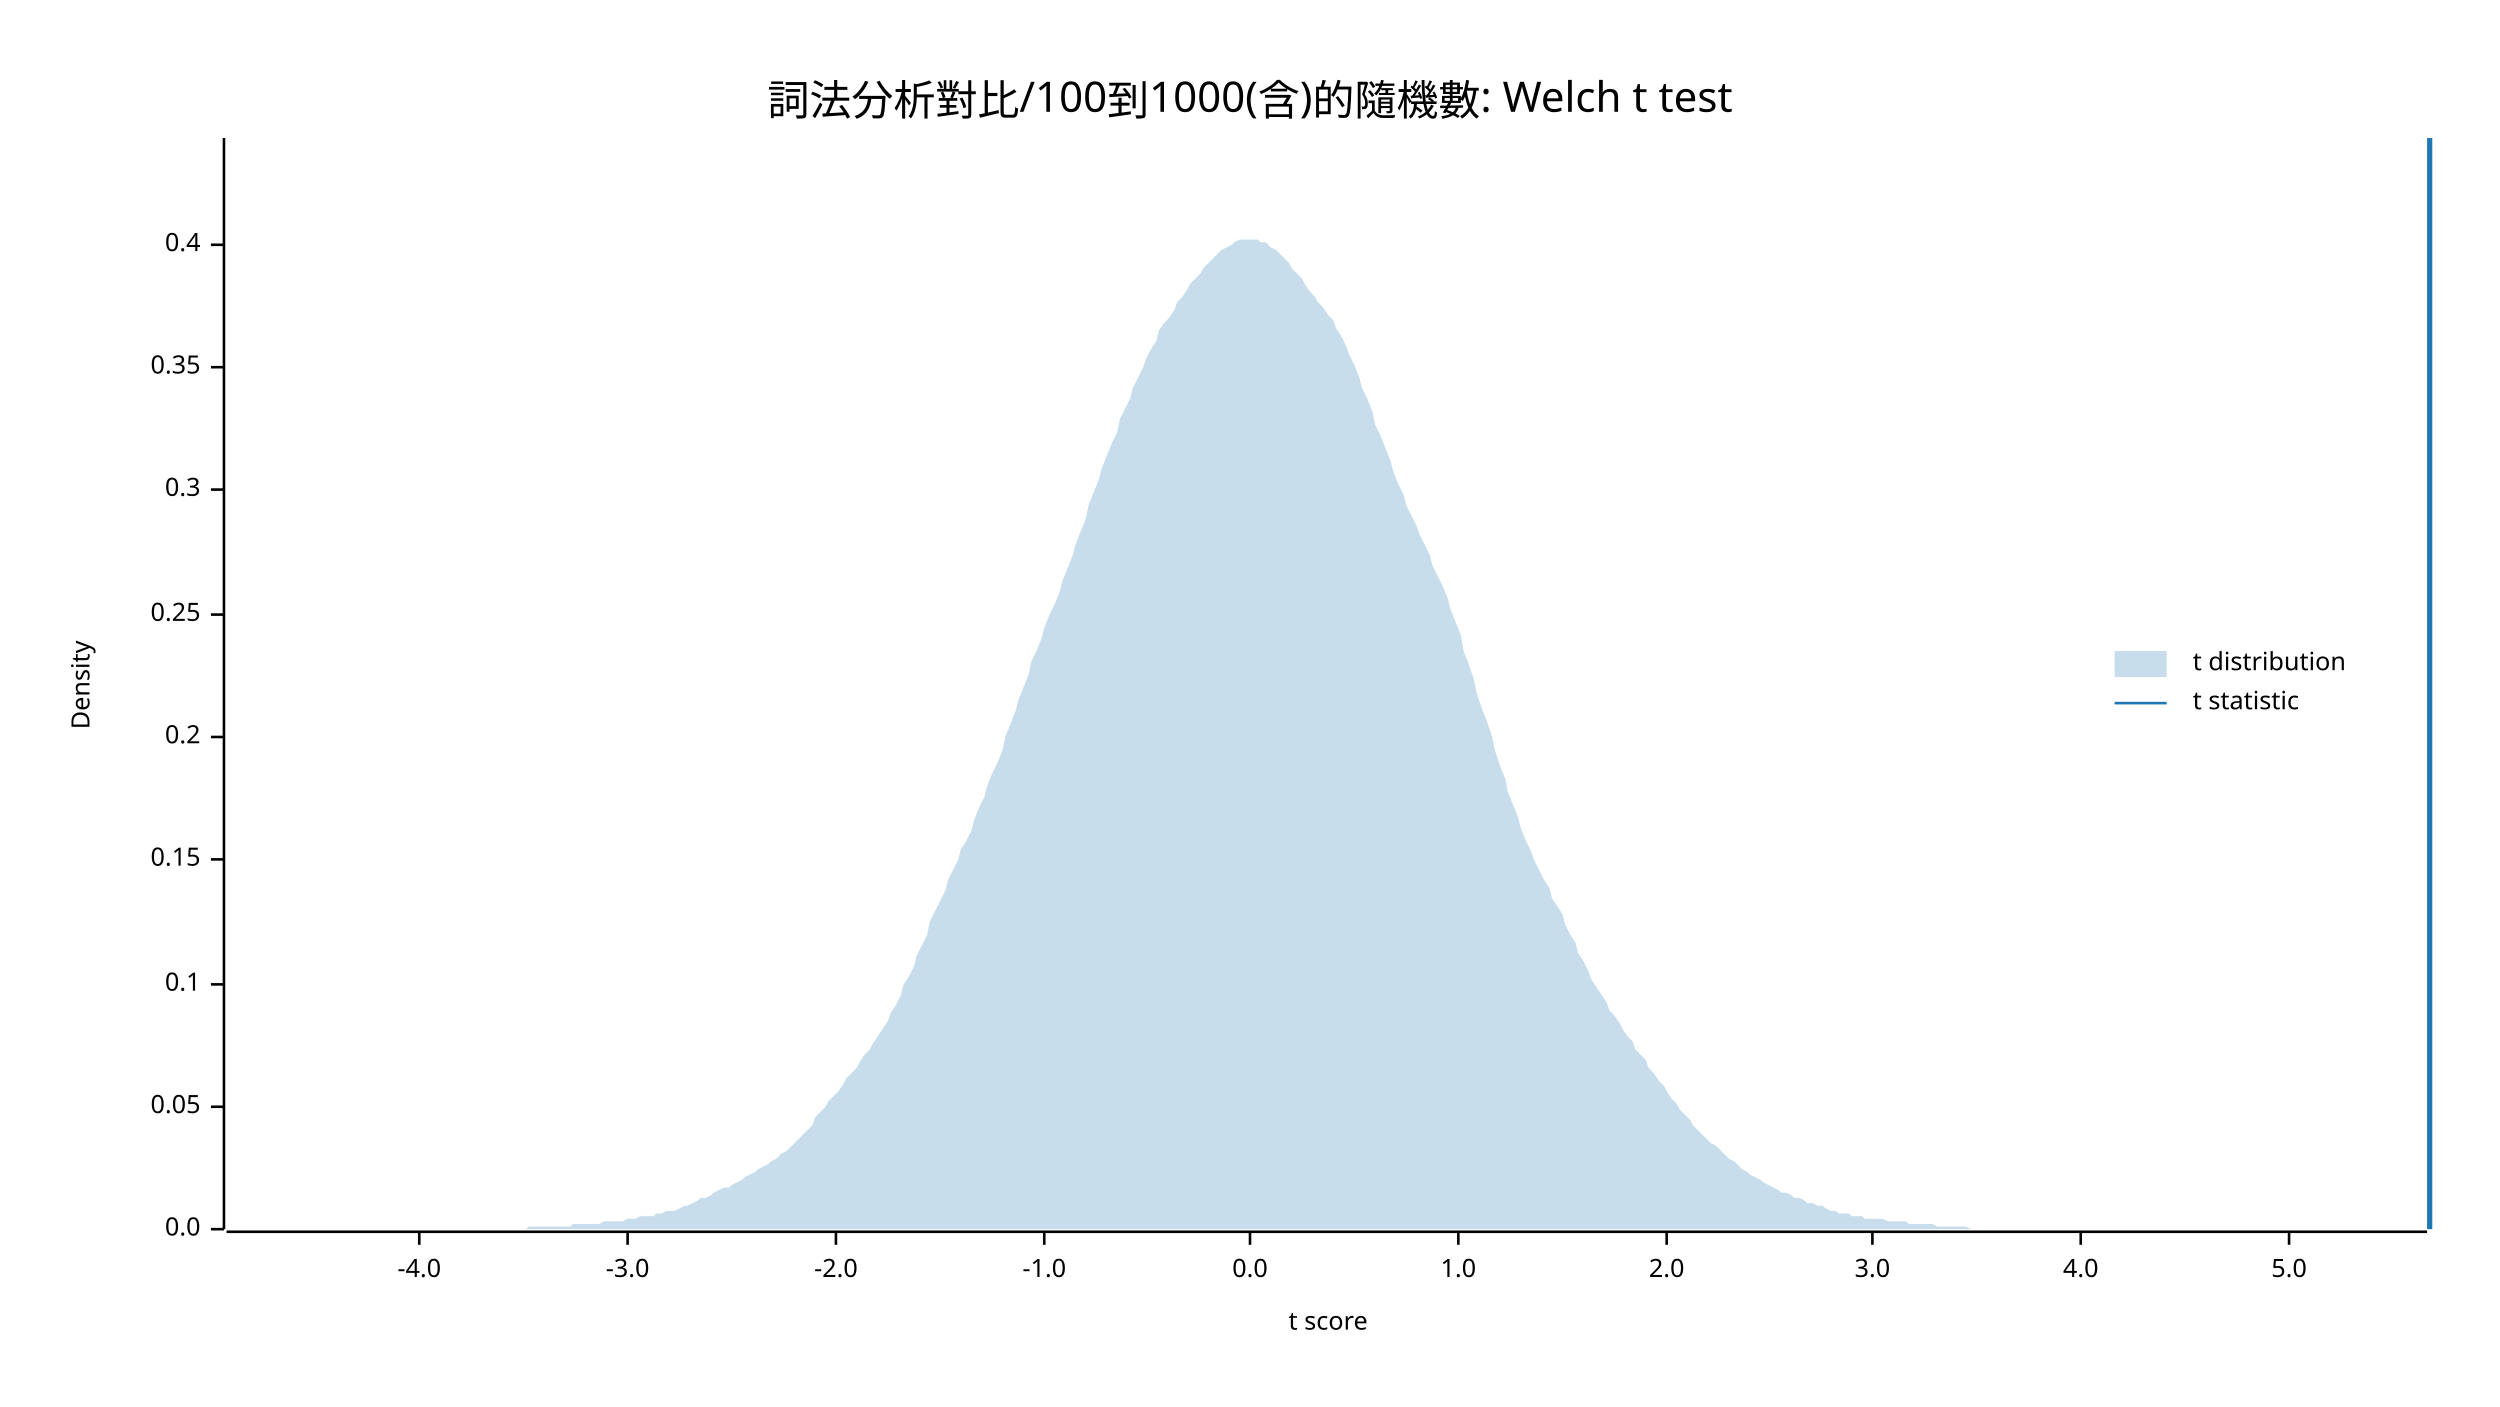
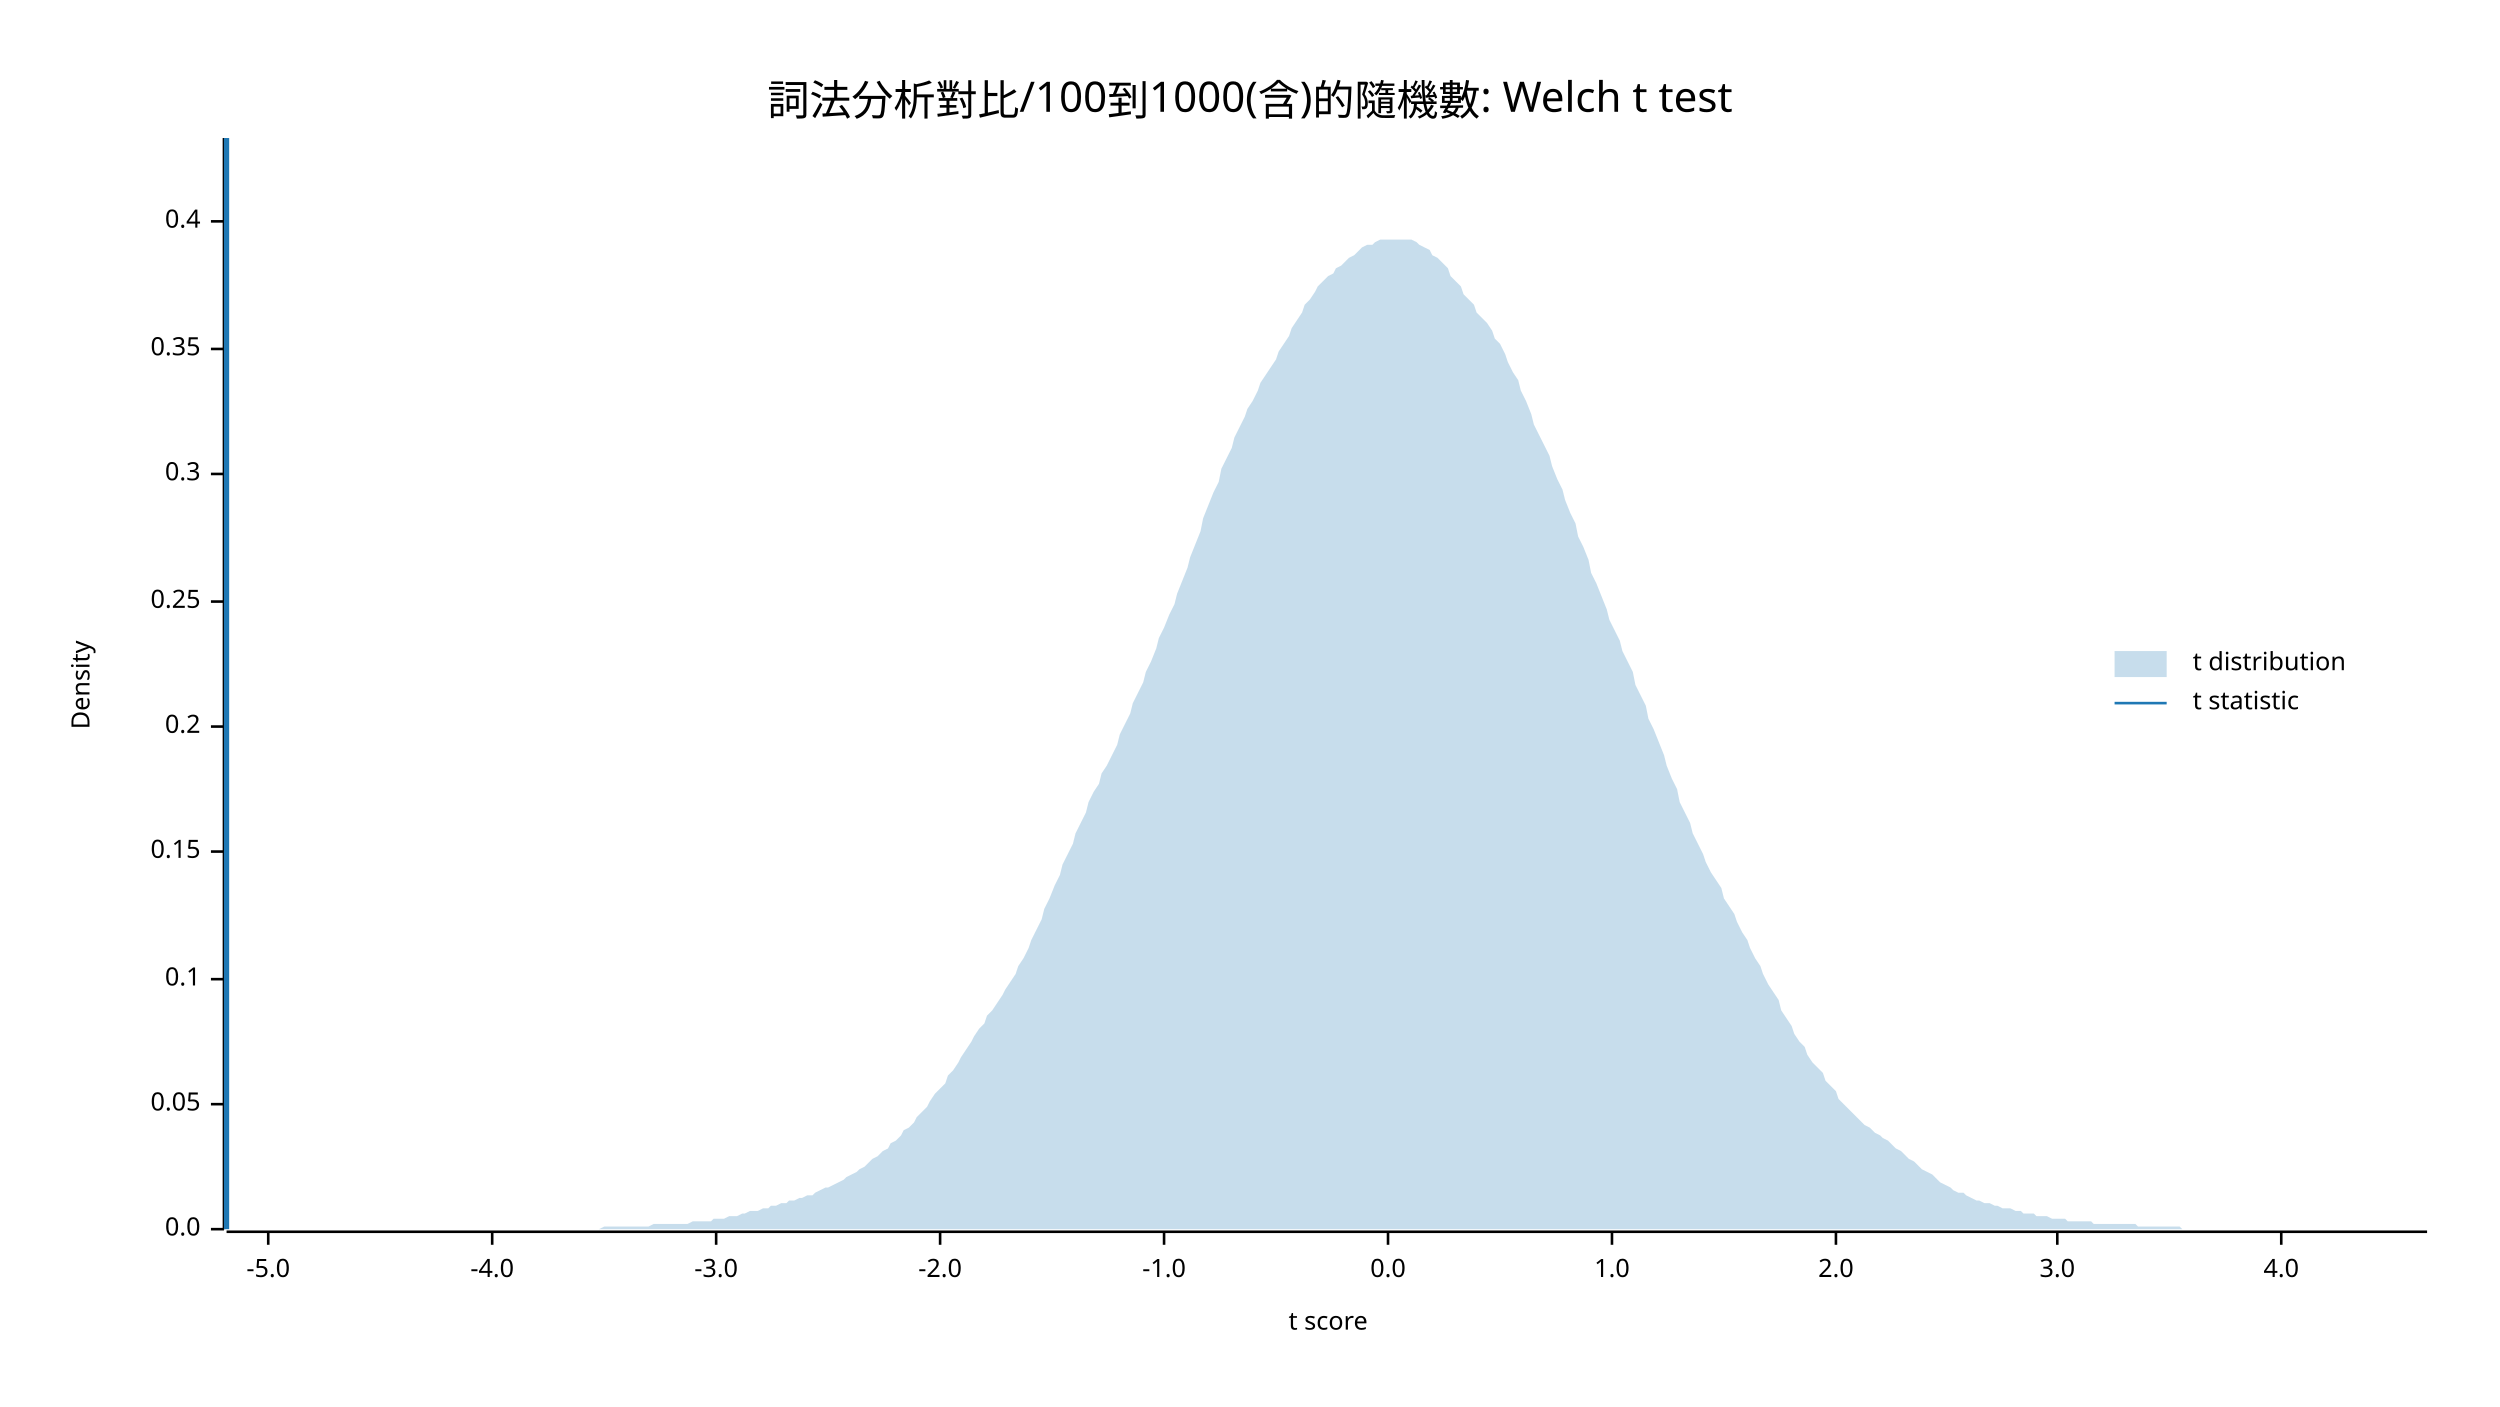
<svg xmlns="http://www.w3.org/2000/svg" width="960" height="540" viewBox="0 0 960 540">
  <text x="480" y="32" dy="0.76em" text-anchor="middle" font-family="sans-serif" font-size="16.129" opacity="1" fill="#000000">
詞法分析對比/100到1000(含)的隨機數: Welch t test
</text>
  <text x="27" y="263" dy="0.76em" text-anchor="middle" font-family="sans-serif" font-size="9.677" opacity="1" fill="#000000" transform="rotate(270, 27, 263)">
Density
</text>
  <text x="510" y="513" dy="-0.5ex" text-anchor="middle" font-family="sans-serif" font-size="9.677" opacity="1" fill="#000000">
t score
</text>
  <polyline fill="none" opacity="1" stroke="#000000" stroke-width="1" points="86,53 86,472 " />
  <text x="77" y="472" dy="0.5ex" text-anchor="end" font-family="sans-serif" font-size="9.677" opacity="1" fill="#000000">
0.0
</text>
  <polyline fill="none" opacity="1" stroke="#000000" stroke-width="1" points="81,472 86,472 " />
-   <text x="77" y="425" dy="0.5ex" text-anchor="end" font-family="sans-serif" font-size="9.677" opacity="1" fill="#000000">
+   <text x="77" y="424" dy="0.5ex" text-anchor="end" font-family="sans-serif" font-size="9.677" opacity="1" fill="#000000">
0.05
</text>
-   <polyline fill="none" opacity="1" stroke="#000000" stroke-width="1" points="81,425 86,425 " />
-   <text x="77" y="378" dy="0.5ex" text-anchor="end" font-family="sans-serif" font-size="9.677" opacity="1" fill="#000000">
+   <polyline fill="none" opacity="1" stroke="#000000" stroke-width="1" points="81,424 86,424 " />
+   <text x="77" y="376" dy="0.5ex" text-anchor="end" font-family="sans-serif" font-size="9.677" opacity="1" fill="#000000">
0.1
</text>
-   <polyline fill="none" opacity="1" stroke="#000000" stroke-width="1" points="81,378 86,378 " />
-   <text x="77" y="330" dy="0.5ex" text-anchor="end" font-family="sans-serif" font-size="9.677" opacity="1" fill="#000000">
+   <polyline fill="none" opacity="1" stroke="#000000" stroke-width="1" points="81,376 86,376 " />
+   <text x="77" y="327" dy="0.5ex" text-anchor="end" font-family="sans-serif" font-size="9.677" opacity="1" fill="#000000">
0.15
</text>
-   <polyline fill="none" opacity="1" stroke="#000000" stroke-width="1" points="81,330 86,330 " />
-   <text x="77" y="283" dy="0.5ex" text-anchor="end" font-family="sans-serif" font-size="9.677" opacity="1" fill="#000000">
+   <polyline fill="none" opacity="1" stroke="#000000" stroke-width="1" points="81,327 86,327 " />
+   <text x="77" y="279" dy="0.5ex" text-anchor="end" font-family="sans-serif" font-size="9.677" opacity="1" fill="#000000">
0.2
</text>
-   <polyline fill="none" opacity="1" stroke="#000000" stroke-width="1" points="81,283 86,283 " />
-   <text x="77" y="236" dy="0.5ex" text-anchor="end" font-family="sans-serif" font-size="9.677" opacity="1" fill="#000000">
+   <polyline fill="none" opacity="1" stroke="#000000" stroke-width="1" points="81,279 86,279 " />
+   <text x="77" y="231" dy="0.5ex" text-anchor="end" font-family="sans-serif" font-size="9.677" opacity="1" fill="#000000">
0.25
</text>
-   <polyline fill="none" opacity="1" stroke="#000000" stroke-width="1" points="81,236 86,236 " />
-   <text x="77" y="188" dy="0.5ex" text-anchor="end" font-family="sans-serif" font-size="9.677" opacity="1" fill="#000000">
+   <polyline fill="none" opacity="1" stroke="#000000" stroke-width="1" points="81,231 86,231 " />
+   <text x="77" y="182" dy="0.5ex" text-anchor="end" font-family="sans-serif" font-size="9.677" opacity="1" fill="#000000">
0.3
</text>
-   <polyline fill="none" opacity="1" stroke="#000000" stroke-width="1" points="81,188 86,188 " />
-   <text x="77" y="141" dy="0.5ex" text-anchor="end" font-family="sans-serif" font-size="9.677" opacity="1" fill="#000000">
+   <polyline fill="none" opacity="1" stroke="#000000" stroke-width="1" points="81,182 86,182 " />
+   <text x="77" y="134" dy="0.5ex" text-anchor="end" font-family="sans-serif" font-size="9.677" opacity="1" fill="#000000">
0.35
</text>
-   <polyline fill="none" opacity="1" stroke="#000000" stroke-width="1" points="81,141 86,141 " />
-   <text x="77" y="94" dy="0.5ex" text-anchor="end" font-family="sans-serif" font-size="9.677" opacity="1" fill="#000000">
+   <polyline fill="none" opacity="1" stroke="#000000" stroke-width="1" points="81,134 86,134 " />
+   <text x="77" y="85" dy="0.5ex" text-anchor="end" font-family="sans-serif" font-size="9.677" opacity="1" fill="#000000">
0.4
</text>
-   <polyline fill="none" opacity="1" stroke="#000000" stroke-width="1" points="81,94 86,94 " />
+   <polyline fill="none" opacity="1" stroke="#000000" stroke-width="1" points="81,85 86,85 " />
  <polyline fill="none" opacity="1" stroke="#000000" stroke-width="1" points="87,473 932,473 " />
-   <text x="161" y="483" dy="0.76em" text-anchor="middle" font-family="sans-serif" font-size="9.677" opacity="1" fill="#000000">
+   <text x="103" y="483" dy="0.76em" text-anchor="middle" font-family="sans-serif" font-size="9.677" opacity="1" fill="#000000">
+ -5.0
+ </text>
+   <polyline fill="none" opacity="1" stroke="#000000" stroke-width="1" points="103,473 103,478 " />
+   <text x="189" y="483" dy="0.76em" text-anchor="middle" font-family="sans-serif" font-size="9.677" opacity="1" fill="#000000">
-4.0
</text>
-   <polyline fill="none" opacity="1" stroke="#000000" stroke-width="1" points="161,473 161,478 " />
-   <text x="241" y="483" dy="0.76em" text-anchor="middle" font-family="sans-serif" font-size="9.677" opacity="1" fill="#000000">
+   <polyline fill="none" opacity="1" stroke="#000000" stroke-width="1" points="189,473 189,478 " />
+   <text x="275" y="483" dy="0.76em" text-anchor="middle" font-family="sans-serif" font-size="9.677" opacity="1" fill="#000000">
-3.0
</text>
-   <polyline fill="none" opacity="1" stroke="#000000" stroke-width="1" points="241,473 241,478 " />
-   <text x="321" y="483" dy="0.76em" text-anchor="middle" font-family="sans-serif" font-size="9.677" opacity="1" fill="#000000">
+   <polyline fill="none" opacity="1" stroke="#000000" stroke-width="1" points="275,473 275,478 " />
+   <text x="361" y="483" dy="0.76em" text-anchor="middle" font-family="sans-serif" font-size="9.677" opacity="1" fill="#000000">
-2.0
</text>
-   <polyline fill="none" opacity="1" stroke="#000000" stroke-width="1" points="321,473 321,478 " />
-   <text x="401" y="483" dy="0.76em" text-anchor="middle" font-family="sans-serif" font-size="9.677" opacity="1" fill="#000000">
+   <polyline fill="none" opacity="1" stroke="#000000" stroke-width="1" points="361,473 361,478 " />
+   <text x="447" y="483" dy="0.76em" text-anchor="middle" font-family="sans-serif" font-size="9.677" opacity="1" fill="#000000">
-1.0
</text>
-   <polyline fill="none" opacity="1" stroke="#000000" stroke-width="1" points="401,473 401,478 " />
-   <text x="480" y="483" dy="0.76em" text-anchor="middle" font-family="sans-serif" font-size="9.677" opacity="1" fill="#000000">
+   <polyline fill="none" opacity="1" stroke="#000000" stroke-width="1" points="447,473 447,478 " />
+   <text x="533" y="483" dy="0.76em" text-anchor="middle" font-family="sans-serif" font-size="9.677" opacity="1" fill="#000000">
0.0
</text>
-   <polyline fill="none" opacity="1" stroke="#000000" stroke-width="1" points="480,473 480,478 " />
-   <text x="560" y="483" dy="0.76em" text-anchor="middle" font-family="sans-serif" font-size="9.677" opacity="1" fill="#000000">
+   <polyline fill="none" opacity="1" stroke="#000000" stroke-width="1" points="533,473 533,478 " />
+   <text x="619" y="483" dy="0.76em" text-anchor="middle" font-family="sans-serif" font-size="9.677" opacity="1" fill="#000000">
1.0
</text>
-   <polyline fill="none" opacity="1" stroke="#000000" stroke-width="1" points="560,473 560,478 " />
-   <text x="640" y="483" dy="0.76em" text-anchor="middle" font-family="sans-serif" font-size="9.677" opacity="1" fill="#000000">
+   <polyline fill="none" opacity="1" stroke="#000000" stroke-width="1" points="619,473 619,478 " />
+   <text x="705" y="483" dy="0.76em" text-anchor="middle" font-family="sans-serif" font-size="9.677" opacity="1" fill="#000000">
2.0
</text>
-   <polyline fill="none" opacity="1" stroke="#000000" stroke-width="1" points="640,473 640,478 " />
-   <text x="719" y="483" dy="0.76em" text-anchor="middle" font-family="sans-serif" font-size="9.677" opacity="1" fill="#000000">
+   <polyline fill="none" opacity="1" stroke="#000000" stroke-width="1" points="705,473 705,478 " />
+   <text x="790" y="483" dy="0.76em" text-anchor="middle" font-family="sans-serif" font-size="9.677" opacity="1" fill="#000000">
3.0
</text>
-   <polyline fill="none" opacity="1" stroke="#000000" stroke-width="1" points="719,473 719,478 " />
-   <text x="799" y="483" dy="0.76em" text-anchor="middle" font-family="sans-serif" font-size="9.677" opacity="1" fill="#000000">
+   <polyline fill="none" opacity="1" stroke="#000000" stroke-width="1" points="790,473 790,478 " />
+   <text x="876" y="483" dy="0.76em" text-anchor="middle" font-family="sans-serif" font-size="9.677" opacity="1" fill="#000000">
4.0
</text>
-   <polyline fill="none" opacity="1" stroke="#000000" stroke-width="1" points="799,473 799,478 " />
-   <text x="879" y="483" dy="0.76em" text-anchor="middle" font-family="sans-serif" font-size="9.677" opacity="1" fill="#000000">
- 5.0
- </text>
-   <polyline fill="none" opacity="1" stroke="#000000" stroke-width="1" points="879,473 879,478 " />
-   <polygon opacity="0.25" fill="#1F78B4" points="87,472 88,472 90,472 92,472 93,472 95,472 97,472 98,472 100,472 102,472 103,472 105,472 107,472 109,472 110,472 112,472 114,472 115,472 117,472 119,472 120,472 122,472 124,472 125,472 127,472 129,472 131,472 132,472 134,472 136,472 137,472 139,472 141,472 142,472 144,472 146,472 147,472 149,472 151,472 153,472 154,472 156,472 158,472 159,472 161,472 163,472 164,472 166,472 168,472 169,472 171,472 173,472 175,472 176,472 178,472 180,472 181,472 183,472 185,472 186,472 188,472 190,472 191,472 193,472 195,472 197,472 198,472 200,472 202,472 203,471 205,471 207,471 208,471 210,471 212,471 214,471 215,471 217,471 219,471 220,470 222,470 224,470 225,470 227,470 229,470 230,470 232,469 234,469 236,469 237,469 239,469 241,468 242,468 244,468 246,467 247,467 249,467 251,467 252,466 254,466 256,465 258,465 259,465 261,464 263,463 264,463 266,462 268,461 269,460 271,460 273,459 274,458 276,457 278,456 280,456 281,455 283,454 285,453 286,452 288,451 290,450 291,449 293,448 295,447 296,446 298,445 300,443 302,442 303,441 305,439 307,437 308,436 310,434 312,432 313,429 315,427 317,425 318,423 320,421 322,419 324,416 325,414 327,412 329,410 330,408 332,405 334,403 335,401 337,398 339,395 341,392 342,389 344,386 346,382 347,378 349,375 351,371 352,367 354,363 356,359 357,354 359,350 361,346 363,342 364,338 366,334 368,330 369,326 371,323 373,319 374,315 376,310 378,306 379,302 381,297 383,293 385,288 386,283 388,278 390,273 391,269 393,264 395,259 396,254 398,250 400,245 401,241 403,236 405,232 407,227 408,223 410,218 412,213 413,209 415,204 417,199 418,194 420,189 422,184 423,180 425,175 427,170 429,166 430,161 432,157 434,153 435,149 437,145 439,141 440,138 442,134 444,131 445,127 447,124 449,122 451,119 452,116 454,114 456,111 457,109 459,107 461,105 462,103 464,101 466,99 468,97 469,96 471,95 473,94 474,93 476,92 478,92 479,92 481,92 483,92 484,93 486,93 488,95 490,96 491,97 493,99 495,101 496,103 498,105 500,107 501,109 503,112 505,114 506,116 508,118 510,121 512,123 513,126 515,129 517,133 518,136 520,140 522,145 523,149 525,153 527,158 528,163 530,167 532,172 534,177 535,181 537,186 539,190 540,194 542,198 544,202 545,205 547,209 549,213 550,217 552,221 554,225 556,230 557,234 559,239 561,244 562,250 564,255 566,261 567,266 569,272 571,277 573,283 574,288 576,294 578,299 579,304 581,309 583,314 584,318 586,323 588,327 589,330 591,334 593,338 595,341 596,345 598,348 600,351 601,355 603,359 605,362 606,366 608,369 610,373 611,376 613,379 615,382 617,385 618,388 620,390 622,393 623,395 625,398 627,400 628,403 630,405 632,407 633,410 635,412 637,415 639,417 640,419 642,422 644,424 645,426 647,428 649,430 650,432 652,434 654,436 655,437 657,439 659,440 661,442 662,443 664,445 666,446 667,447 669,449 671,450 672,451 674,452 676,453 677,454 679,455 681,456 683,457 684,458 686,458 688,459 689,460 691,460 693,461 694,462 696,462 698,463 700,463 701,464 703,465 705,465 706,466 708,466 710,466 711,467 713,467 715,467 716,468 718,468 720,468 722,468 723,468 725,469 727,469 728,469 730,469 732,469 733,470 735,470 737,470 738,470 740,470 742,470 744,471 745,471 747,471 749,471 750,471 752,471 754,471 755,471 757,472 759,472 760,472 762,472 764,472 766,472 767,472 769,472 771,472 772,472 774,472 776,472 777,472 779,472 781,472 782,472 784,472 786,472 788,472 789,472 791,472 793,472 794,472 796,472 798,472 799,472 801,472 803,472 804,472 806,472 808,472 810,472 811,472 813,472 815,472 816,472 818,472 820,472 821,472 823,472 825,472 827,472 828,472 830,472 832,472 833,472 835,472 837,472 838,472 840,472 842,472 843,472 845,472 847,472 849,472 850,472 852,472 854,472 855,472 857,472 859,472 860,472 862,472 864,472 865,472 867,472 869,472 871,472 872,472 874,472 876,472 877,472 879,472 881,472 882,472 884,472 886,472 887,472 889,472 891,472 893,472 894,472 896,472 898,472 899,472 901,472 903,472 904,472 906,472 908,472 909,472 911,472 913,472 915,472 916,472 918,472 920,472 921,472 923,472 925,472 926,472 928,472 930,472 932,472 932,472 87,472 " />
-   <polyline fill="none" opacity="1" stroke="#1F78B4" stroke-width="2" points="933,472 933,53 " />
+   <polyline fill="none" opacity="1" stroke="#000000" stroke-width="1" points="876,473 876,478 " />
+   <polygon opacity="0.25" fill="#1F78B4" points="87,472 88,472 90,472 92,472 93,472 95,472 97,472 98,472 100,472 102,472 103,472 105,472 107,472 109,472 110,472 112,472 114,472 115,472 117,472 119,472 120,472 122,472 124,472 125,472 127,472 129,472 131,472 132,472 134,472 136,472 137,472 139,472 141,472 142,472 144,472 146,472 147,472 149,472 151,472 153,472 154,472 156,472 158,472 159,472 161,472 163,472 164,472 166,472 168,472 169,472 171,472 173,472 175,472 176,472 178,472 180,472 181,472 183,472 185,472 186,472 188,472 190,472 191,472 193,472 195,472 197,472 198,472 200,472 202,472 203,472 205,472 207,472 208,472 210,472 212,472 214,472 215,472 217,472 219,472 220,472 222,472 224,472 225,472 227,472 229,472 230,472 232,471 234,471 236,471 237,471 239,471 241,471 242,471 244,471 246,471 247,471 249,471 251,470 252,470 254,470 256,470 258,470 259,470 261,470 263,470 264,470 266,469 268,469 269,469 271,469 273,469 274,468 276,468 278,468 280,467 281,467 283,467 285,466 286,466 288,465 290,465 291,465 293,464 295,464 296,463 298,463 300,462 302,462 303,461 305,461 307,460 308,460 310,459 312,459 313,458 315,457 317,456 318,456 320,455 322,454 324,453 325,452 327,451 329,450 330,449 332,448 334,446 335,445 337,444 339,442 341,441 342,439 344,438 346,436 347,434 349,433 351,431 352,429 354,427 356,425 357,423 359,420 361,418 363,416 364,413 366,411 368,408 369,406 371,403 373,400 374,398 376,395 378,393 379,390 381,388 383,385 385,382 386,380 388,377 390,374 391,371 393,368 395,364 396,361 398,357 400,353 401,349 403,345 405,340 407,336 408,332 410,328 412,324 413,320 415,316 417,312 418,308 420,304 422,301 423,297 425,294 427,290 429,286 430,282 432,278 434,274 435,270 437,266 439,262 440,258 442,254 444,249 445,245 447,241 449,236 451,232 452,228 454,223 456,218 457,214 459,209 461,204 462,199 464,194 466,189 468,185 469,180 471,176 473,172 474,168 476,164 478,160 479,157 481,154 483,150 484,147 486,144 488,141 490,138 491,135 493,132 495,129 496,126 498,123 500,120 501,117 503,115 505,112 506,110 508,108 510,106 512,105 513,103 515,102 517,100 518,99 520,98 522,96 523,95 525,94 527,94 528,93 530,92 532,92 534,92 535,92 537,92 539,92 540,92 542,92 544,93 545,94 547,95 549,96 550,98 552,99 554,101 556,103 557,106 559,108 561,110 562,113 564,115 566,117 567,120 569,122 571,124 573,127 574,130 576,132 578,136 579,139 581,143 583,146 584,150 586,154 588,159 589,163 591,167 593,171 595,175 596,179 598,184 600,188 601,192 603,197 605,201 606,206 608,210 610,215 611,220 613,224 615,229 617,234 618,238 620,242 622,246 623,250 625,254 627,258 628,263 630,267 632,271 633,276 635,280 637,285 639,290 640,294 642,299 644,303 645,308 647,312 649,316 650,320 652,324 654,328 655,331 657,335 659,338 661,341 662,345 664,348 666,351 667,354 669,358 671,361 672,364 674,368 676,371 677,374 679,378 681,381 683,384 684,388 686,391 688,394 689,397 691,400 693,402 694,405 696,408 698,410 700,412 701,415 703,417 705,419 706,422 708,424 710,426 711,427 713,429 715,431 716,432 718,433 720,435 722,436 723,437 725,438 727,440 728,441 730,442 732,444 733,445 735,446 737,448 738,449 740,450 742,451 744,453 745,454 747,455 749,456 750,457 752,458 754,458 755,459 757,460 759,461 760,461 762,462 764,462 766,463 767,463 769,464 771,464 772,464 774,465 776,465 777,466 779,466 781,466 782,467 784,467 786,467 788,468 789,468 791,468 793,468 794,469 796,469 798,469 799,469 801,469 803,469 804,470 806,470 808,470 810,470 811,470 813,470 815,470 816,470 818,470 820,470 821,471 823,471 825,471 827,471 828,471 830,471 832,471 833,471 835,471 837,471 838,472 840,472 842,472 843,472 845,472 847,472 849,472 850,472 852,472 854,472 855,472 857,472 859,472 860,472 862,472 864,472 865,472 867,472 869,472 871,472 872,472 874,472 876,472 877,472 879,472 881,472 882,472 884,472 886,472 887,472 889,472 891,472 893,472 894,472 896,472 898,472 899,472 901,472 903,472 904,472 906,472 908,472 909,472 911,472 913,472 915,472 916,472 918,472 920,472 921,472 923,472 925,472 926,472 928,472 930,472 932,472 932,472 87,472 " />
+   <polyline fill="none" opacity="1" stroke="#1F78B4" stroke-width="2" points="87,472 87,53 " />
  <text x="842" y="250" dy="0.76em" text-anchor="start" font-family="sans-serif" font-size="9.677" opacity="1" fill="#000000">
t distribution
</text>
  <text x="842" y="265" dy="0.76em" text-anchor="start" font-family="sans-serif" font-size="9.677" opacity="1" fill="#000000">
t statistic
</text>
  <rect x="812" y="250" width="20" height="10" opacity="0.25" fill="#1F78B4" stroke="none" />
  <polyline fill="none" opacity="1" stroke="#1F78B4" stroke-width="1" points="812,270 832,270 " />
</svg>
